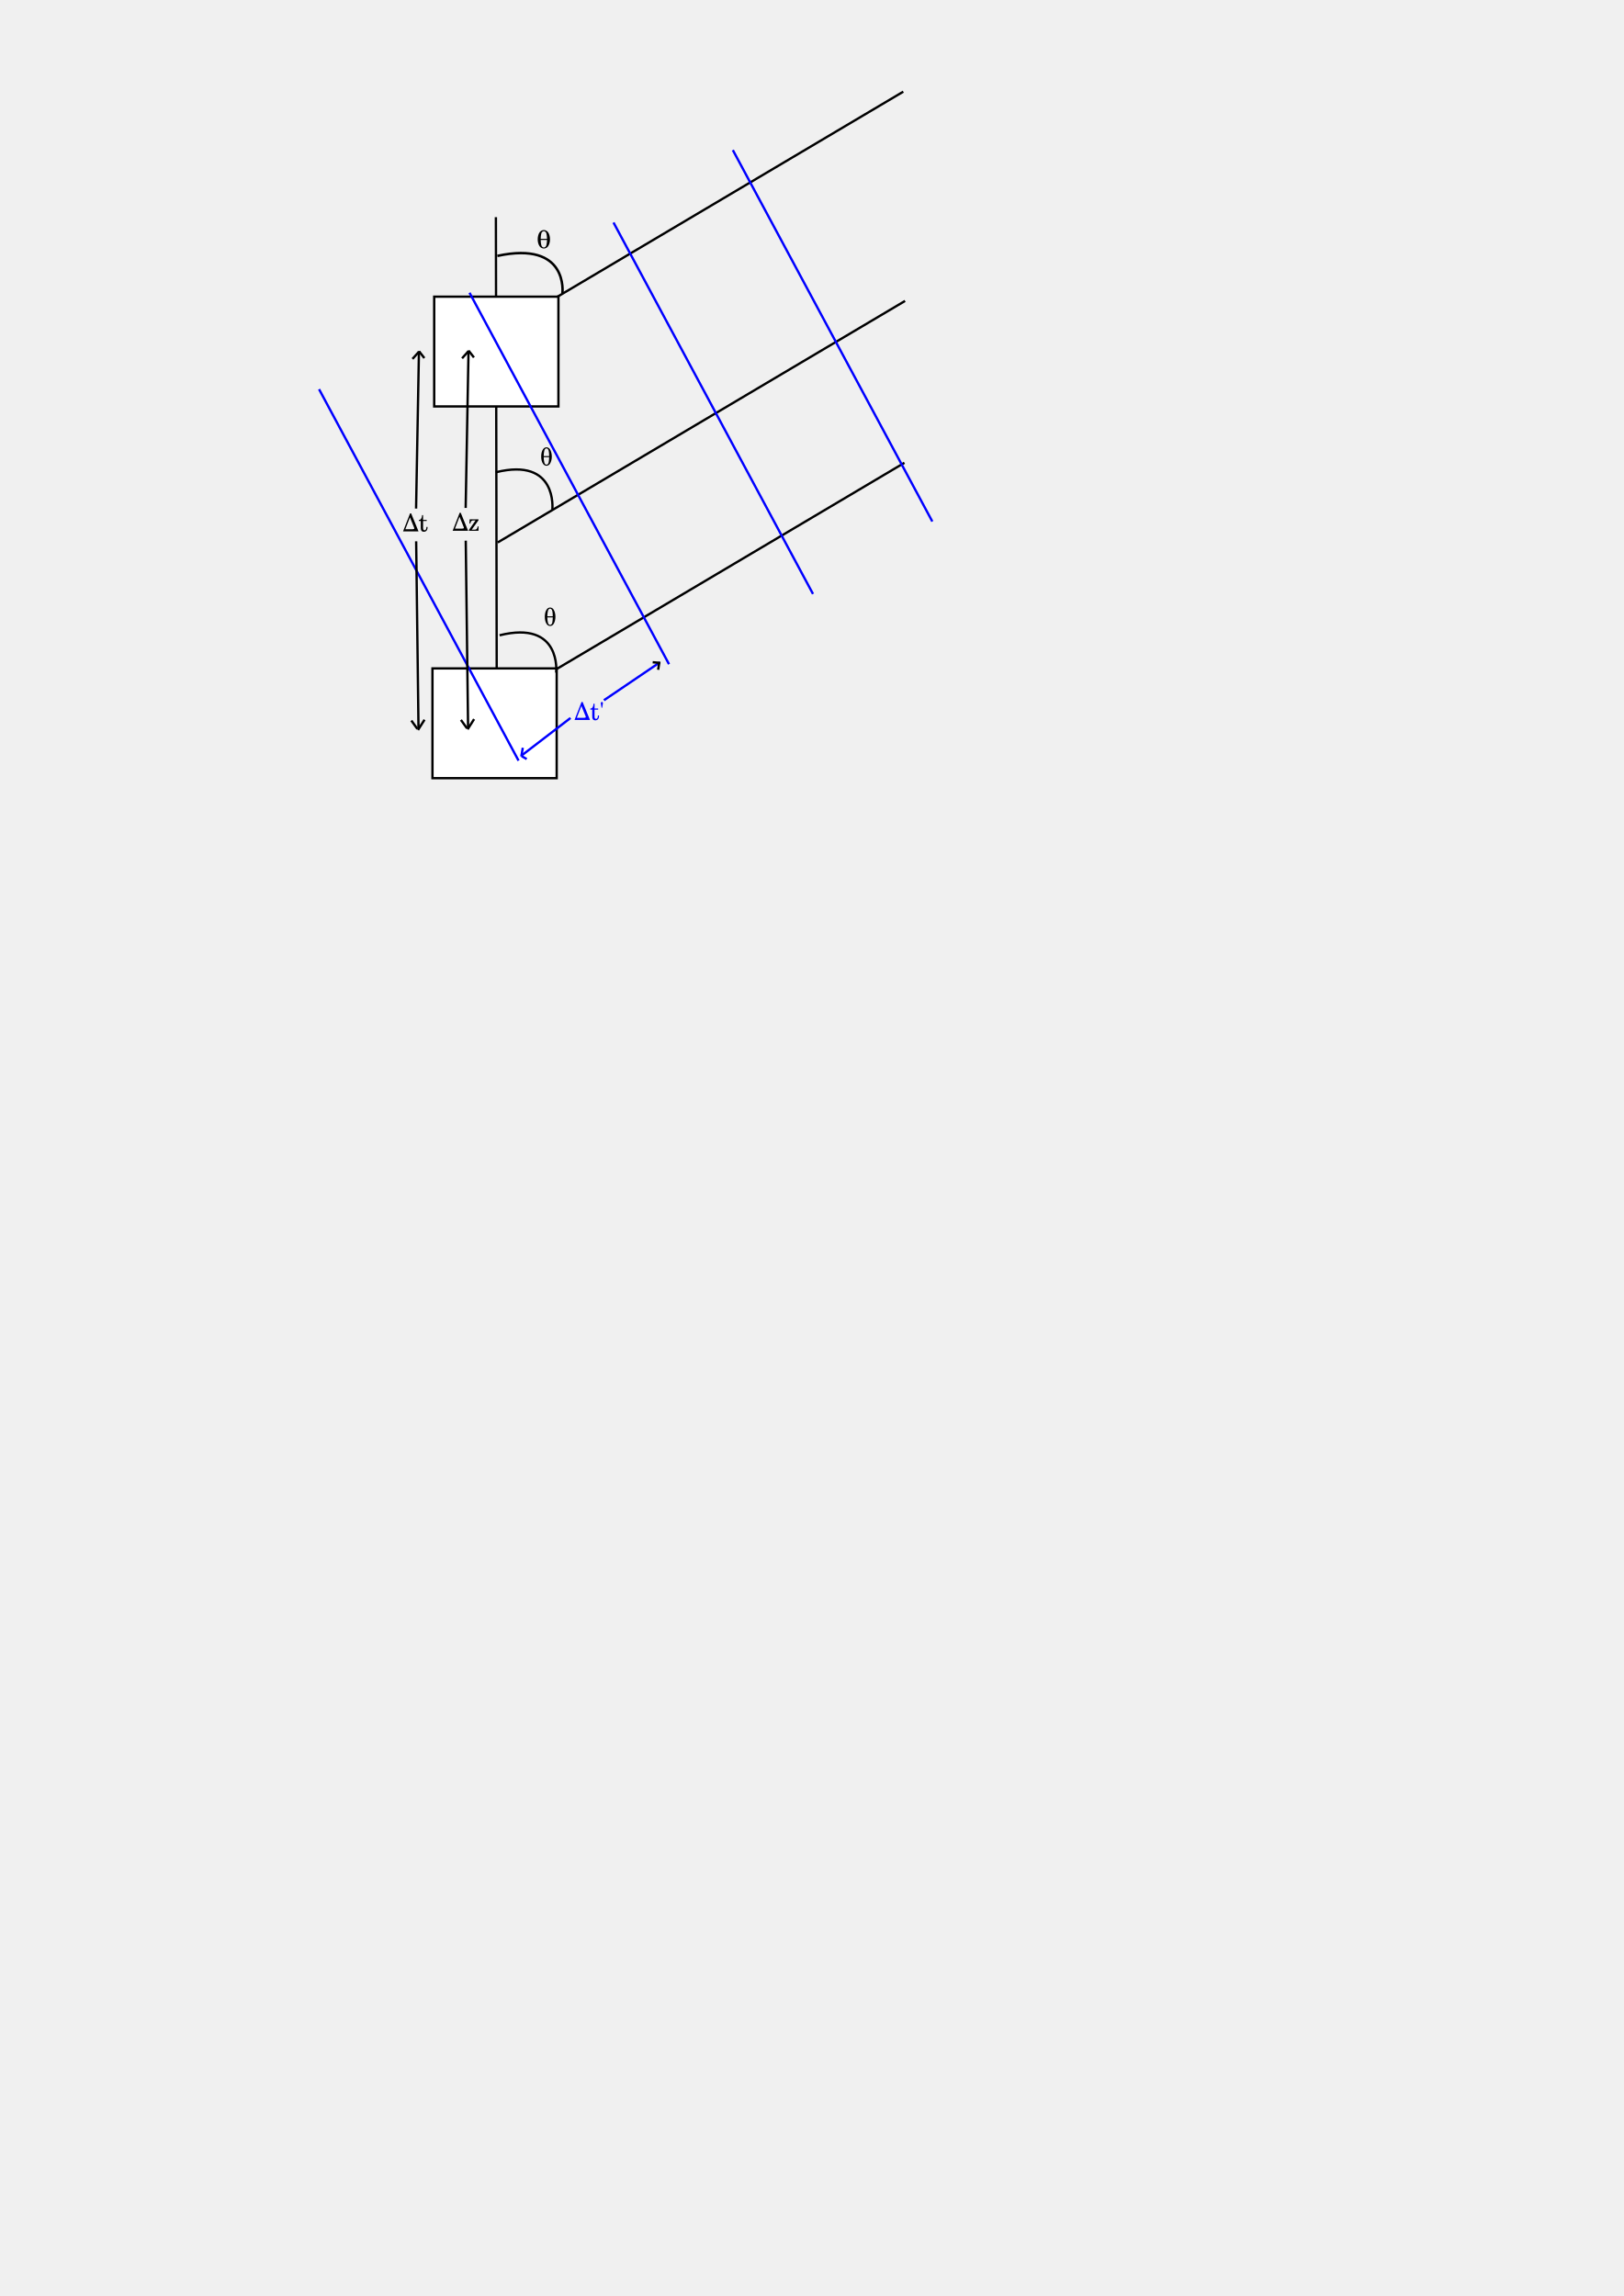
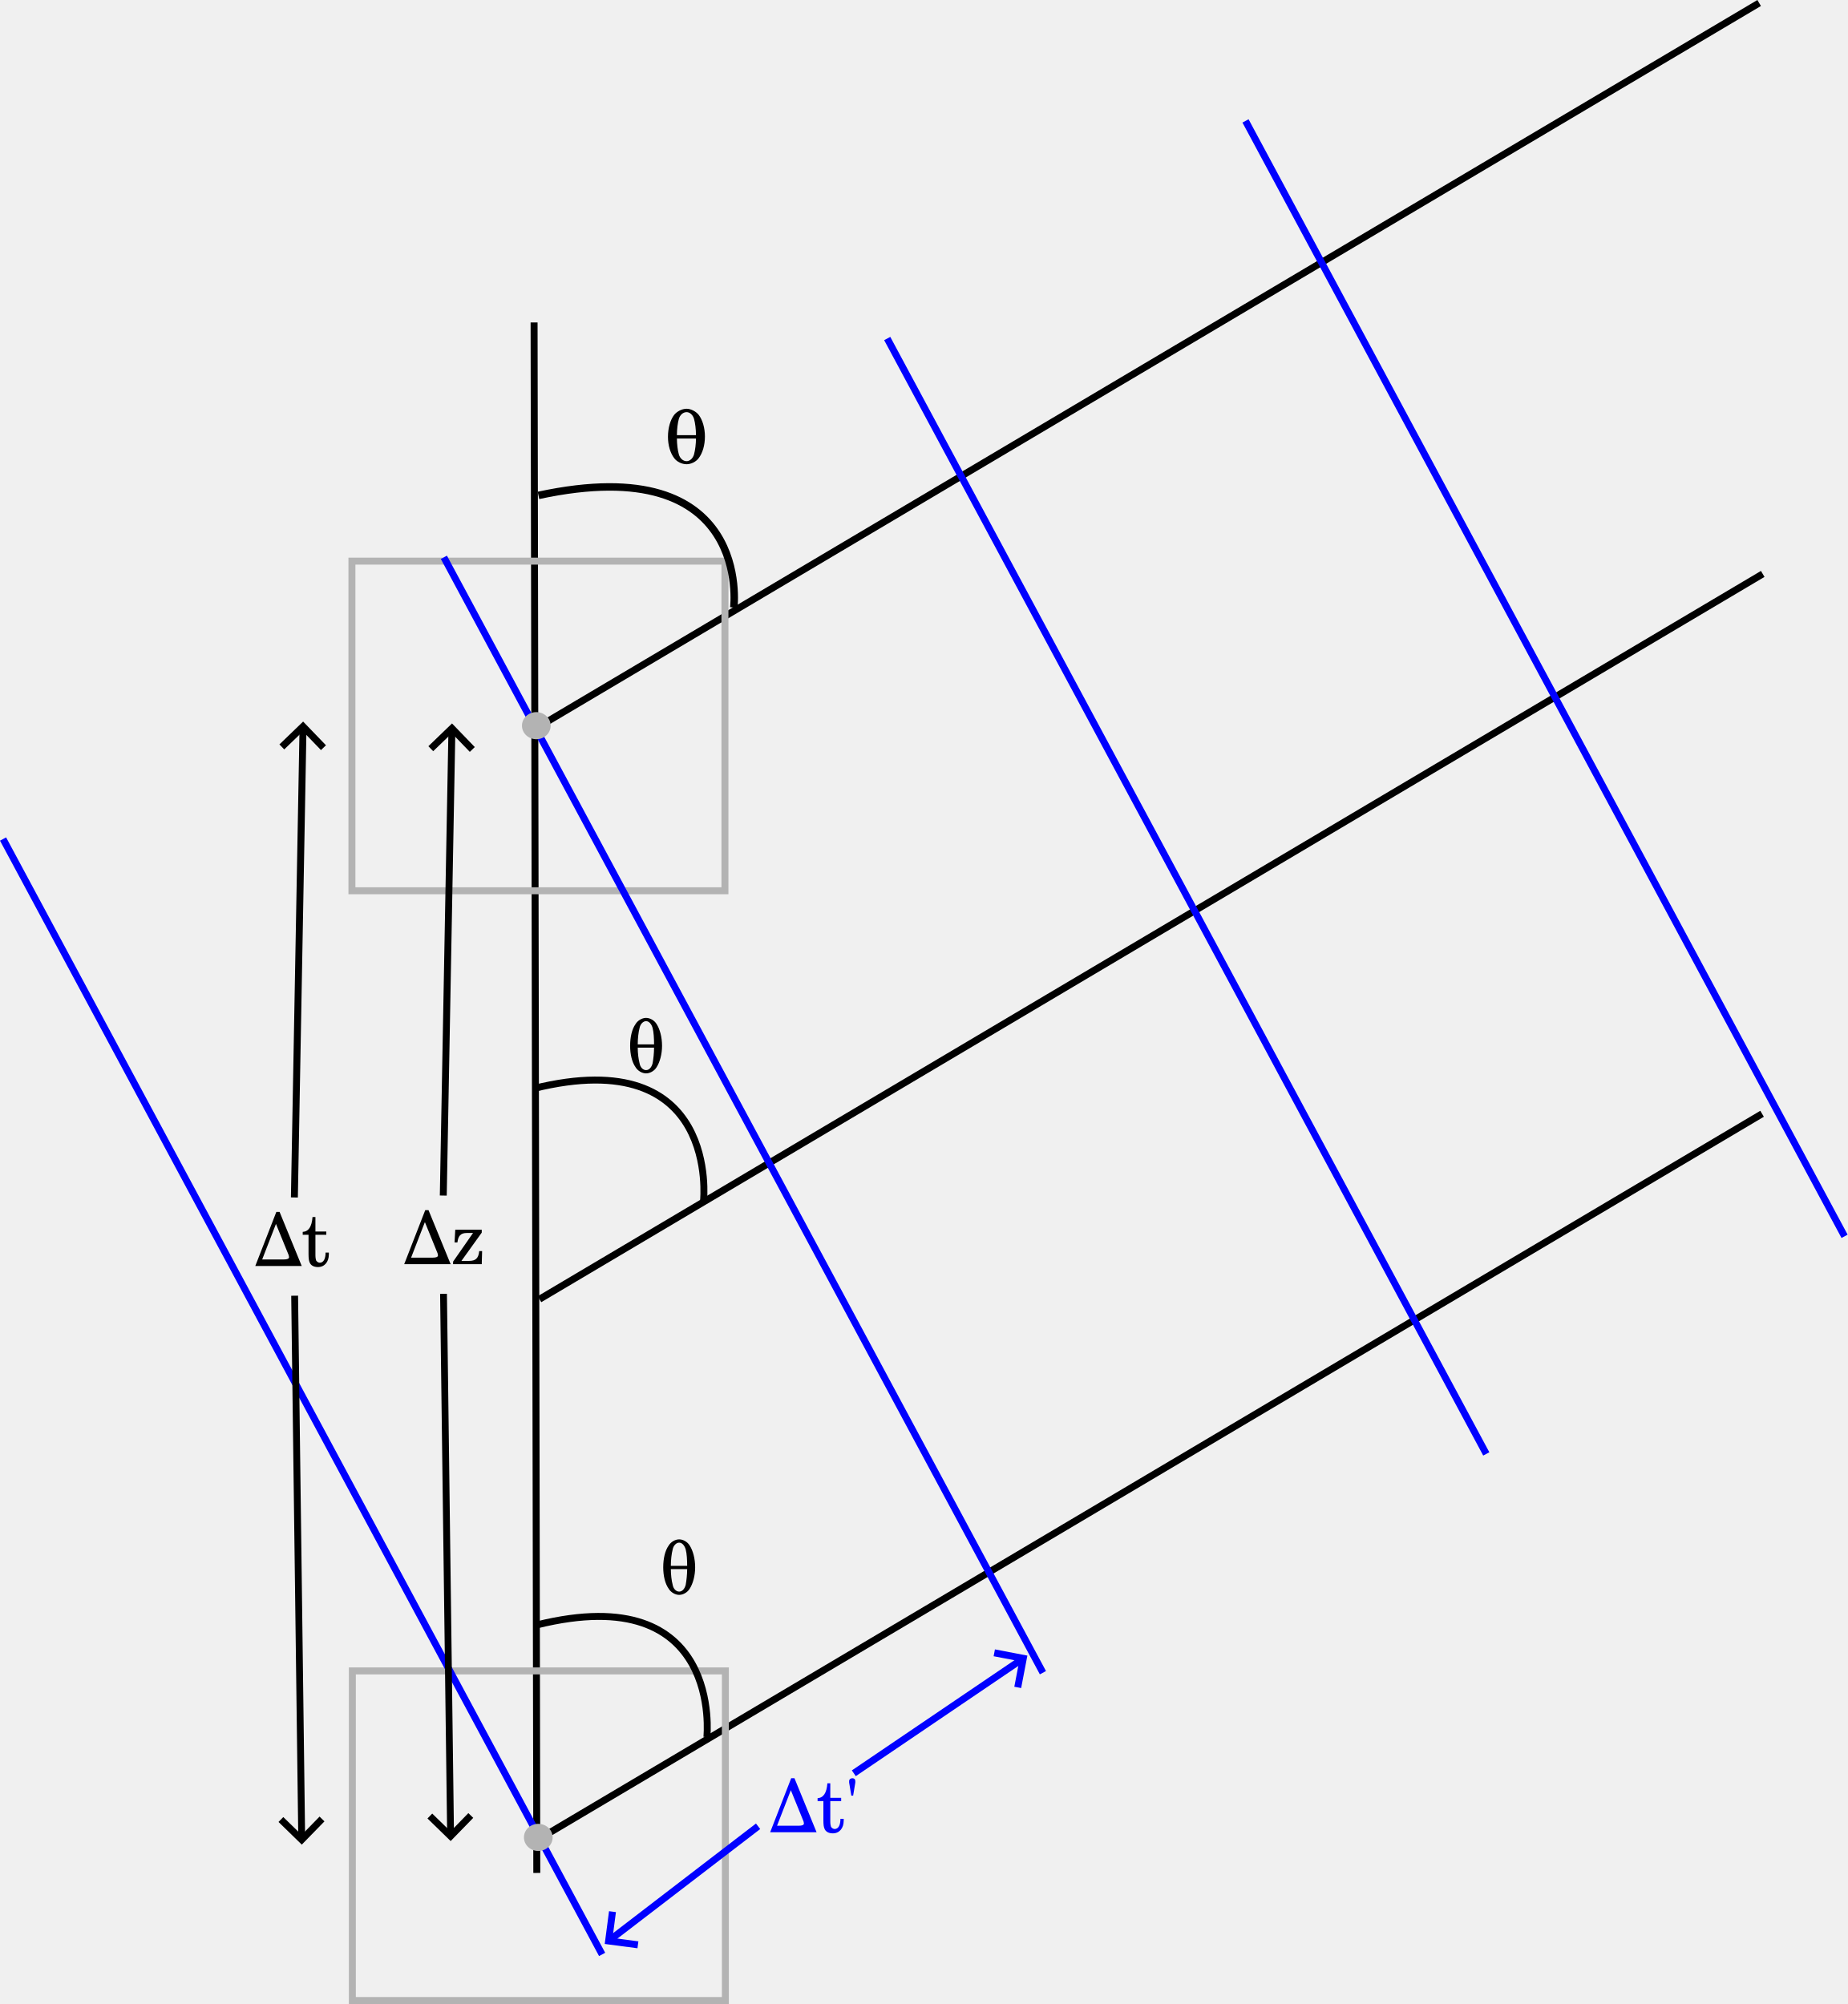
- <svg xmlns="http://www.w3.org/2000/svg" width="210mm" height="297mm" viewBox="0 0 210 297" version="1.1" id="svg5">
-   <defs id="defs2" />
-   <g id="layer1">
+ <svg xmlns="http://www.w3.org/2000/svg" width="79.579mm" height="86.329mm" viewBox="0 0 79.579 86.329" version="1.1" id="svg5">
+   <defs id="defs2">
+     <marker style="overflow:visible" id="Arrow1" refX="0" refY="0" orient="auto-start-reverse" markerWidth="4.061" markerHeight="6.707" viewBox="0 0 4.061 6.707" preserveAspectRatio="xMidYMid">
+       <path style="fill:none;stroke:context-stroke;stroke-width:1;stroke-linecap:butt" d="M 3,-3 0,0 3,3" id="path5057" transform="rotate(180,0.125,0)" />
+     </marker>
+   </defs>
+   <g id="layer1" transform="translate(-41.13332,-14.20187)">
    <path style="fill:#000000;fill-opacity:0;stroke:#000000;stroke-width:0.3" d="m 64.137,28.092 0.117,66.793" id="path1114" />
-     <path style="fill:#000000;fill-opacity:1;stroke:#000000;stroke-width:0.3" d="M 64.14,43.1 116.826,11.856" id="path1226" />
-     <path style="fill:#000000;fill-opacity:1;stroke:#000000;stroke-width:0.3" d="M 64.286,91.109 116.972,59.864" id="path1226-5-3" />
-     <rect style="fill:#ffffff;fill-opacity:1;stroke:#000000;stroke-width:0.3" id="rect954" width="16.066" height="14.199" x="56.157" y="38.375" />
-     <rect style="fill:#ffffff;fill-opacity:1;stroke:#000000;stroke-width:0.3" id="rect954-7" width="16.066" height="14.199" x="55.932" y="86.462" />
+     <path style="fill:#000000;fill-opacity:1;stroke:#000000;stroke-width:0.3" d="M 64.217,45.575 116.902,14.331" id="path1226" />
+     <path style="fill:#000000;fill-opacity:1;stroke:#000000;stroke-width:0.3" d="M 64.342,93.425 117.028,62.181" id="path1226-5-3" />
+     <rect style="fill:none;fill-opacity:1;stroke:#b3b3b3;stroke-width:0.3" id="rect954" width="16.066" height="14.199" x="56.291" y="38.375" />
+     <rect style="fill:none;fill-opacity:1;stroke:#b3b3b3;stroke-width:0.3" id="rect954-7" width="16.066" height="14.199" x="56.31" y="86.182" />
    <path style="fill:#000000;fill-opacity:1;stroke:#000000;stroke-width:0.3" d="M 64.37,70.169 117.056,38.925" id="path1226-5" />
    <path style="fill:none;fill-opacity:1;stroke:#000000;stroke-width:0.3" d="m 64.116,61.094 c 8.047,-1.996 7.32,4.835 7.32,4.835" id="path1272" />
-     <path style="fill:none;fill-opacity:1;stroke:#000000;stroke-width:0.3" d="m 64.615,82.178 c 8.047,-1.996 7.32,4.835 7.32,4.835" id="path1272-2" />
-     <text xml:space="preserve" style="font-size:3.175px;font-family:C059;-inkscape-font-specification:C059;fill:#000000;fill-opacity:1;stroke:none;stroke-width:0.3;opacity:1;font-weight:normal;font-style:normal;font-stretch:normal;font-variant:normal" x="69.883" y="60.205" id="text1328">
-       <tspan id="tspan1326" style="stroke-width:0.3;-inkscape-font-specification:C059;font-family:C059;font-weight:normal;font-style:normal;font-stretch:normal;font-variant:normal;font-size:3.175px;fill:#000000;stroke:none" x="69.883" y="60.205">θ</tspan>
+     <path style="fill:none;fill-opacity:1;stroke:#000000;stroke-width:0.3" d="m 64.26,84.2 c 8.047,-1.996 7.32,4.835 7.32,4.835" id="path1272-2" />
+     <text xml:space="preserve" style="font-style:normal;font-variant:normal;font-weight:normal;font-stretch:normal;font-size:3.175px;font-family:C059;-inkscape-font-specification:C059;opacity:1;fill:#000000;fill-opacity:1;stroke:none;stroke-width:0.3" x="68.165" y="60.394" id="text1328">
+       <tspan id="tspan1326" style="font-style:normal;font-variant:normal;font-weight:normal;font-stretch:normal;font-size:3.175px;font-family:C059;-inkscape-font-specification:C059;fill:#000000;stroke:none;stroke-width:0.3" x="68.165" y="60.394">θ</tspan>
    </text>
-     <text xml:space="preserve" style="font-style:normal;font-variant:normal;font-weight:normal;font-stretch:normal;font-size:3.175px;font-family:C059;-inkscape-font-specification:C059;fill:#000000;fill-opacity:1;stroke:none;stroke-width:0.3" x="70.35" y="80.929" id="text1328-3">
-       <tspan id="tspan1326-7" style="font-style:normal;font-variant:normal;font-weight:normal;font-stretch:normal;font-size:3.175px;font-family:C059;-inkscape-font-specification:C059;fill:#000000;stroke:none;stroke-width:0.3" x="70.35" y="80.929">θ</tspan>
+     <text xml:space="preserve" style="font-style:normal;font-variant:normal;font-weight:normal;font-stretch:normal;font-size:3.175px;font-family:C059;-inkscape-font-specification:C059;fill:#000000;fill-opacity:1;stroke:none;stroke-width:0.3" x="69.591" y="82.86" id="text1328-3">
+       <tspan id="tspan1326-7" style="font-style:normal;font-variant:normal;font-weight:normal;font-stretch:normal;font-size:3.175px;font-family:C059;-inkscape-font-specification:C059;fill:#000000;stroke:none;stroke-width:0.3" x="69.591" y="82.86">θ</tspan>
    </text>
-     <path style="fill:none;fill-opacity:1;stroke:#000000;stroke-width:0.322" d="m 64.326,33.102 c 9.248,-1.995 8.413,4.833 8.413,4.833" id="path1272-2-1" />
-     <text xml:space="preserve" style="font-style:normal;font-variant:normal;font-weight:normal;font-stretch:normal;font-size:3.403px;font-family:C059;-inkscape-font-specification:C059;fill:#000000;fill-opacity:1;stroke:none;stroke-width:0.322" x="64.747" y="34.421" id="text1328-3-2" transform="scale(1.072278,0.9325942)">
-       <tspan id="tspan1326-7-9" style="font-style:normal;font-variant:normal;font-weight:normal;font-stretch:normal;font-size:3.403px;font-family:C059;-inkscape-font-specification:C059;fill:#000000;stroke:none;stroke-width:0.322" x="64.747" y="34.421">θ</tspan>
+     <path style="fill:none;fill-opacity:1;stroke:#000000;stroke-width:0.322" d="m 64.326,35.543 c 9.248,-1.995 8.413,4.833 8.413,4.833" id="path1272-2-1" />
+     <text xml:space="preserve" style="font-style:normal;font-variant:normal;font-weight:normal;font-stretch:normal;font-size:3.403px;font-family:C059;-inkscape-font-specification:C059;fill:#000000;fill-opacity:1;stroke:none;stroke-width:0.322" x="65.083" y="36.626" id="text1328-3-2" transform="scale(1.072278,0.9325942)">
+       <tspan id="tspan1326-7-9" style="font-style:normal;font-variant:normal;font-weight:normal;font-stretch:normal;font-size:3.403px;font-family:C059;-inkscape-font-specification:C059;fill:#000000;stroke:none;stroke-width:0.322" x="65.083" y="36.626">θ</tspan>
    </text>
    <path style="opacity:1;fill:#0000ff;fill-opacity:1;stroke:#0000ff;stroke-width:0.3" d="M 79.347,28.785 105.149,76.834" id="path1488" />
-     <path style="fill:#0000ff;fill-opacity:1;stroke:#0000ff;stroke-width:0.3" d="M 60.726,37.869 86.527,85.918" id="path1488-2" />
+     <path style="fill:#0000ff;fill-opacity:1;stroke:#0000ff;stroke-width:0.3" d="M 60.252,38.21 86.053,86.259" id="path1488-2" />
    <path style="fill:#0000ff;fill-opacity:1;stroke:#0000ff;stroke-width:0.3" d="M 41.265,50.346 67.067,98.395" id="path1488-0" />
    <path style="fill:#0000ff;fill-opacity:1;stroke:#0000ff;stroke-width:0.3" d="M 94.779,19.411 120.581,67.46" id="path1488-9" />
    <text xml:space="preserve" style="font-style:normal;font-variant:normal;font-weight:normal;font-stretch:normal;font-size:3.175px;font-family:C059;-inkscape-font-specification:C059;opacity:1;fill:#0000ff;fill-opacity:1;stroke:none;stroke-width:0.3" x="74.322" y="93.131" id="text1708">
      <tspan id="tspan1706" style="fill:#0000ff;stroke:none;stroke-width:0.3" x="74.322" y="93.131">Δt'</tspan>
    </text>
-     <path style="opacity:1;fill:none;fill-opacity:1;stroke:#0000ff;stroke-width:0.3" d="m 67.407,97.769 6.378,-4.894" id="path1812" />
-     <path style="opacity:1;fill:none;fill-opacity:1;stroke:#0000ff;stroke-width:0.3" d="m 78.11,90.581 7.238,-4.908" id="path1868" />
-     <path style="opacity:1;fill:none;fill-opacity:1;stroke:#0000ff;stroke-width:0.3" d="m 67.614,96.726 -0.188,1.133" id="path1870" />
-     <path style="opacity:1;fill:none;fill-opacity:1;stroke:#0000ff;stroke-width:0.3" d="M 68.121,98.188 67.467,97.814" id="path1872" />
-     <path style="opacity:1;fill:none;fill-opacity:1;stroke:#000000;stroke-width:0.3" d="m 84.414,85.663 0.852,0.076 -0.146,0.901" id="path1874" />
+     <path style="opacity:1;fill:none;fill-opacity:1;stroke:#0000ff;stroke-width:0.3;marker-start:url(#Arrow1)" d="m 67.407,97.769 6.378,-4.894" id="path1812" />
+     <path style="opacity:1;fill:none;fill-opacity:1;stroke:#0000ff;stroke-width:0.3;marker-end:url(#Arrow1)" d="m 77.908,90.592 7.238,-4.908" id="path1868" />
    <text xml:space="preserve" style="font-style:normal;font-variant:normal;font-weight:normal;font-stretch:normal;font-size:3.175px;font-family:C059;-inkscape-font-specification:C059;opacity:1;fill:#000000;fill-opacity:1;stroke:none;stroke-width:0.3" x="58.559" y="68.659" id="text1930">
      <tspan id="tspan1928" style="fill:#000000;stroke:none;stroke-width:0.3" x="58.559" y="68.659">Δz</tspan>
    </text>
-     <path style="opacity:1;fill:#000000;fill-opacity:1;stroke:#000000;stroke-width:0.3" d="M 60.226,65.705 60.597,45.324" id="path1932" />
-     <path style="opacity:1;fill:#000000;fill-opacity:1;stroke:#000000;stroke-width:0.3" d="m 60.237,69.938 0.303,24.209" id="path1934" />
-     <path style="opacity:1;fill:#000000;fill-opacity:1;stroke:#000000;stroke-width:0.3" d="m 59.614,93.126 0.784,1.09" id="path1936" />
-     <path style="opacity:1;fill:#000000;fill-opacity:1;stroke:#000000;stroke-width:0.3" d="m 61.317,93.021 -0.841,1.327" id="path1938" />
-     <path style="opacity:1;fill:#000000;fill-opacity:1;stroke:#000000;stroke-width:0.3" d="m 59.76,46.351 0.795,-0.889" id="path1940" />
-     <path style="opacity:1;fill:#000000;fill-opacity:1;stroke:#000000;stroke-width:0.3" d="M 61.297,46.242 60.623,45.375" id="path1942" />
+     <path style="opacity:1;fill:#000000;fill-opacity:1;stroke:#000000;stroke-width:0.298;marker-end:url(#Arrow1)" d="M 60.226,65.705 60.597,45.652" id="path1932" />
+     <path style="opacity:1;fill:#000000;fill-opacity:1;stroke:#000000;stroke-width:0.294;marker-end:url(#Arrow1)" d="m 60.236,69.938 0.304,23.292" id="path1934" />
    <text xml:space="preserve" style="font-style:normal;font-variant:normal;font-weight:normal;font-stretch:normal;font-size:3.175px;font-family:C059;-inkscape-font-specification:C059;fill:#000000;fill-opacity:1;stroke:none;stroke-width:0.3" x="52.146" y="68.74" id="text1930-9">
      <tspan id="tspan1928-2" style="fill:#000000;stroke:none;stroke-width:0.3" x="52.146" y="68.74">Δt</tspan>
    </text>
-     <path style="fill:#000000;fill-opacity:1;stroke:#000000;stroke-width:0.3" d="M 53.813,65.786 54.184,45.404" id="path1932-2" />
-     <path style="fill:#000000;fill-opacity:1;stroke:#000000;stroke-width:0.3" d="m 53.824,70.019 0.303,24.209" id="path1934-8" />
-     <path style="fill:#000000;fill-opacity:1;stroke:#000000;stroke-width:0.3" d="M 53.201,93.206 53.985,94.296" id="path1936-9" />
-     <path style="fill:#000000;fill-opacity:1;stroke:#000000;stroke-width:0.3" d="m 54.904,93.101 -0.841,1.327" id="path1938-7" />
-     <path style="fill:#000000;fill-opacity:1;stroke:#000000;stroke-width:0.3" d="m 53.347,46.431 0.795,-0.889" id="path1940-3" />
-     <path style="fill:#000000;fill-opacity:1;stroke:#000000;stroke-width:0.3" d="M 54.884,46.322 54.21,45.456" id="path1942-6" />
+     <path style="fill:#000000;fill-opacity:1;stroke:#000000;stroke-width:0.299;marker-end:url(#Arrow1)" d="M 53.813,65.786 54.184,45.572" id="path1932-2" />
+     <path style="fill:#000000;fill-opacity:1;stroke:#000000;stroke-width:0.295;marker-end:url(#Arrow1)" d="m 53.824,70.019 0.304,23.364" id="path1934-8" />
+     <ellipse style="fill:#b3b3b3;stroke:none;stroke-width:0.456" id="path1556" cx="64.233" cy="45.463" rx="0.618" ry="0.584" />
+     <ellipse style="fill:#b3b3b3;stroke:none;stroke-width:0.456" id="path1556-3" cx="64.318" cy="93.354" rx="0.618" ry="0.584" />
  </g>
</svg>
